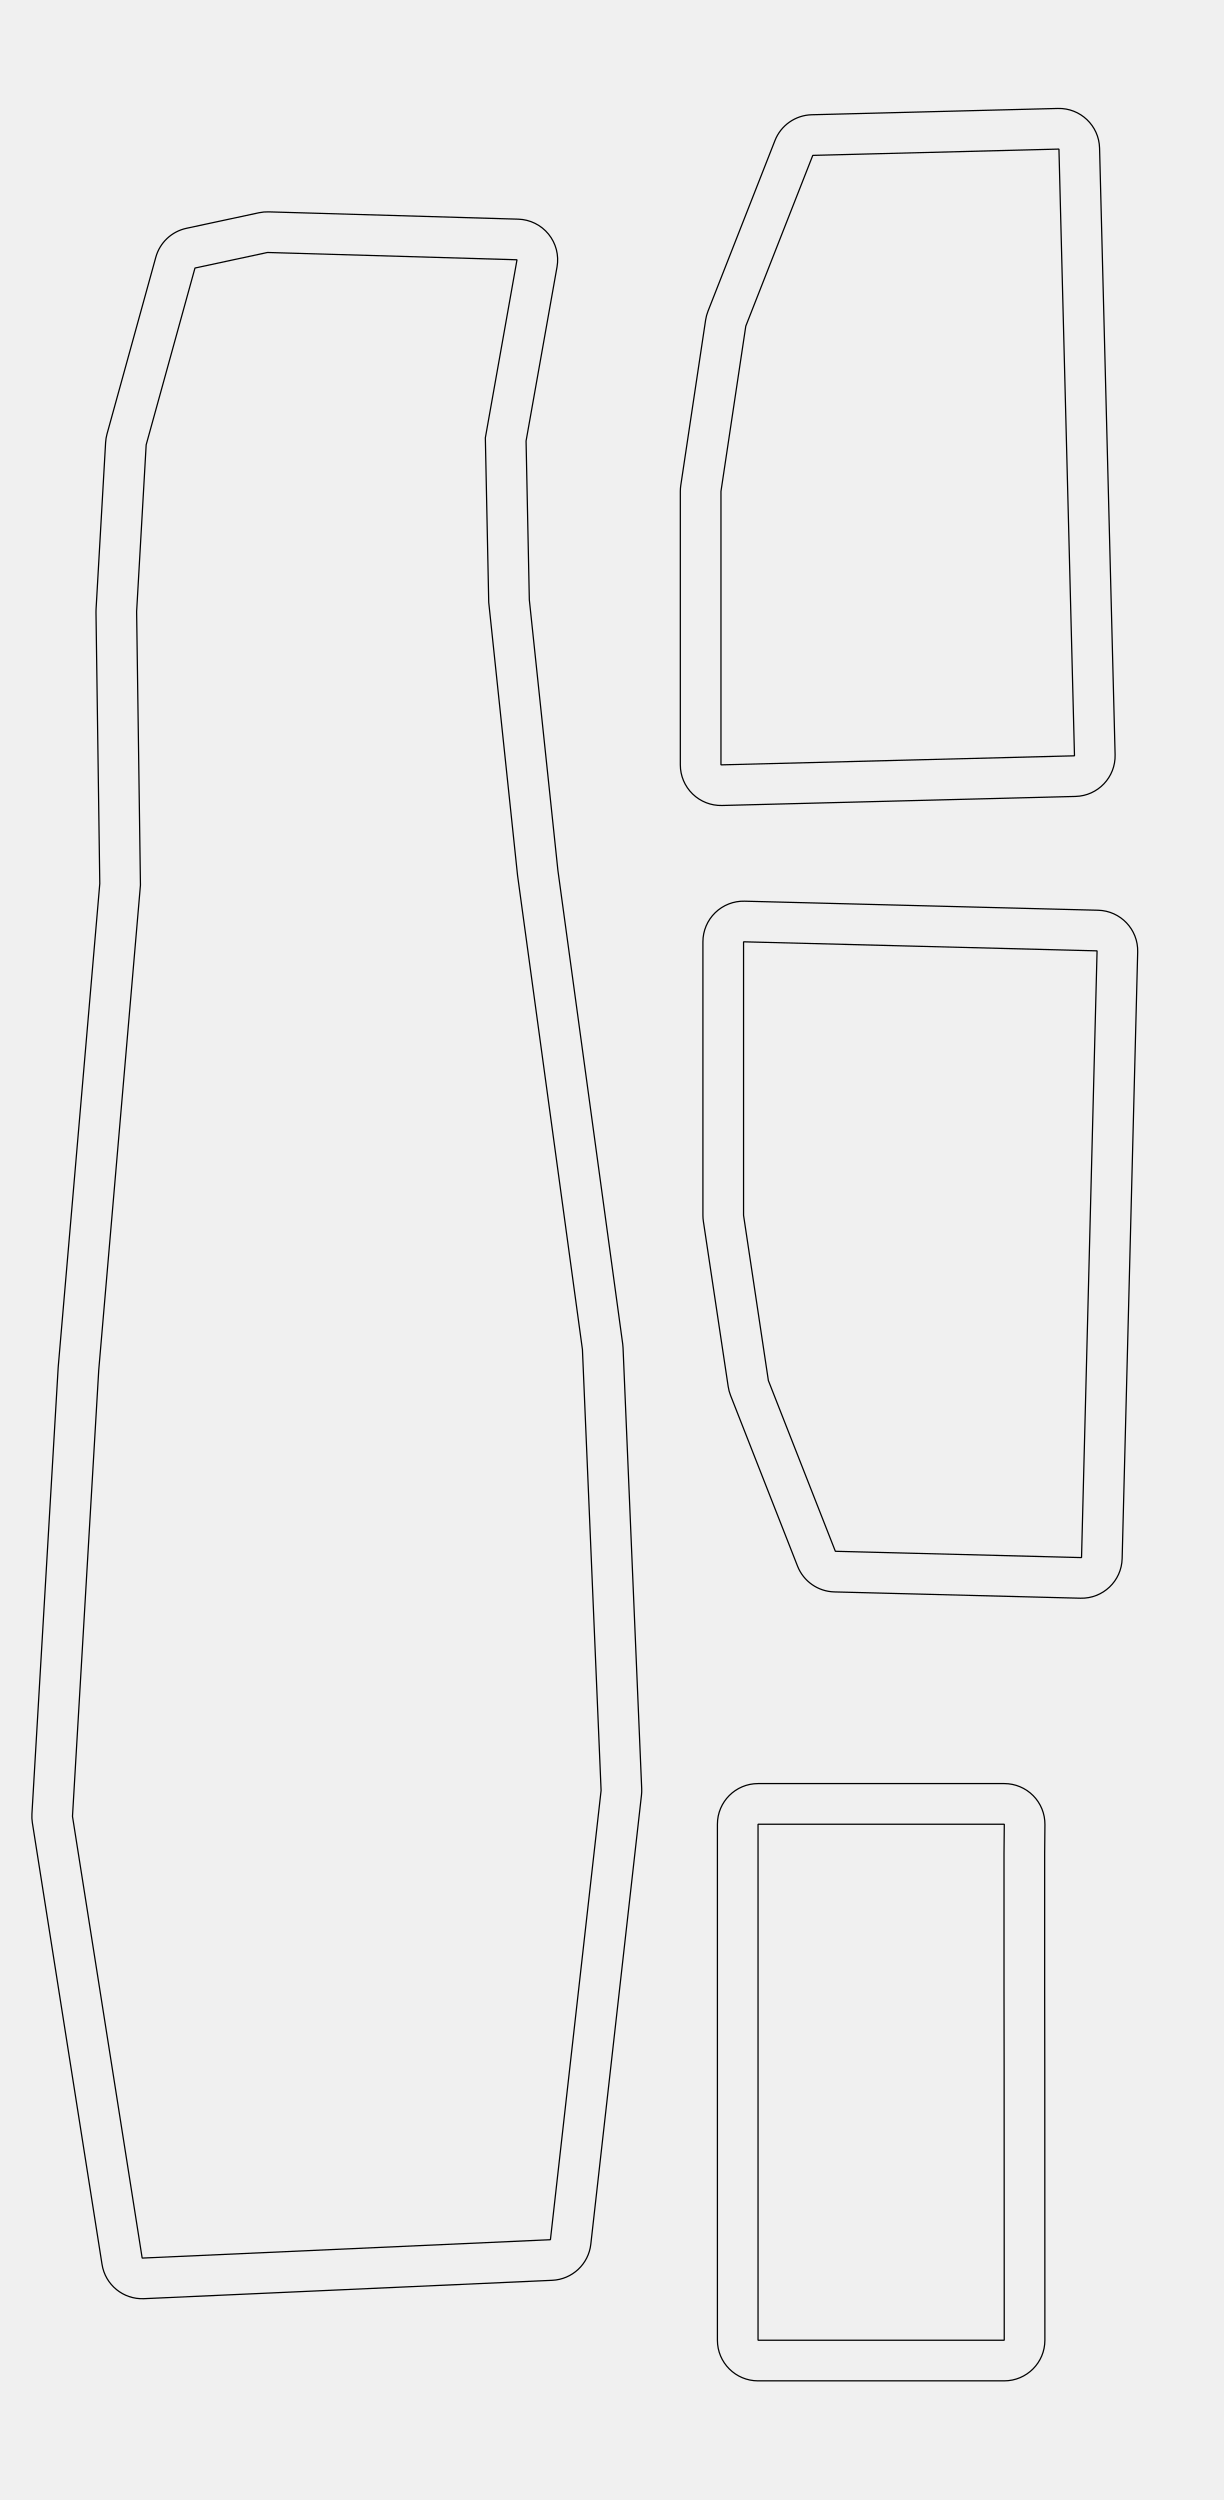
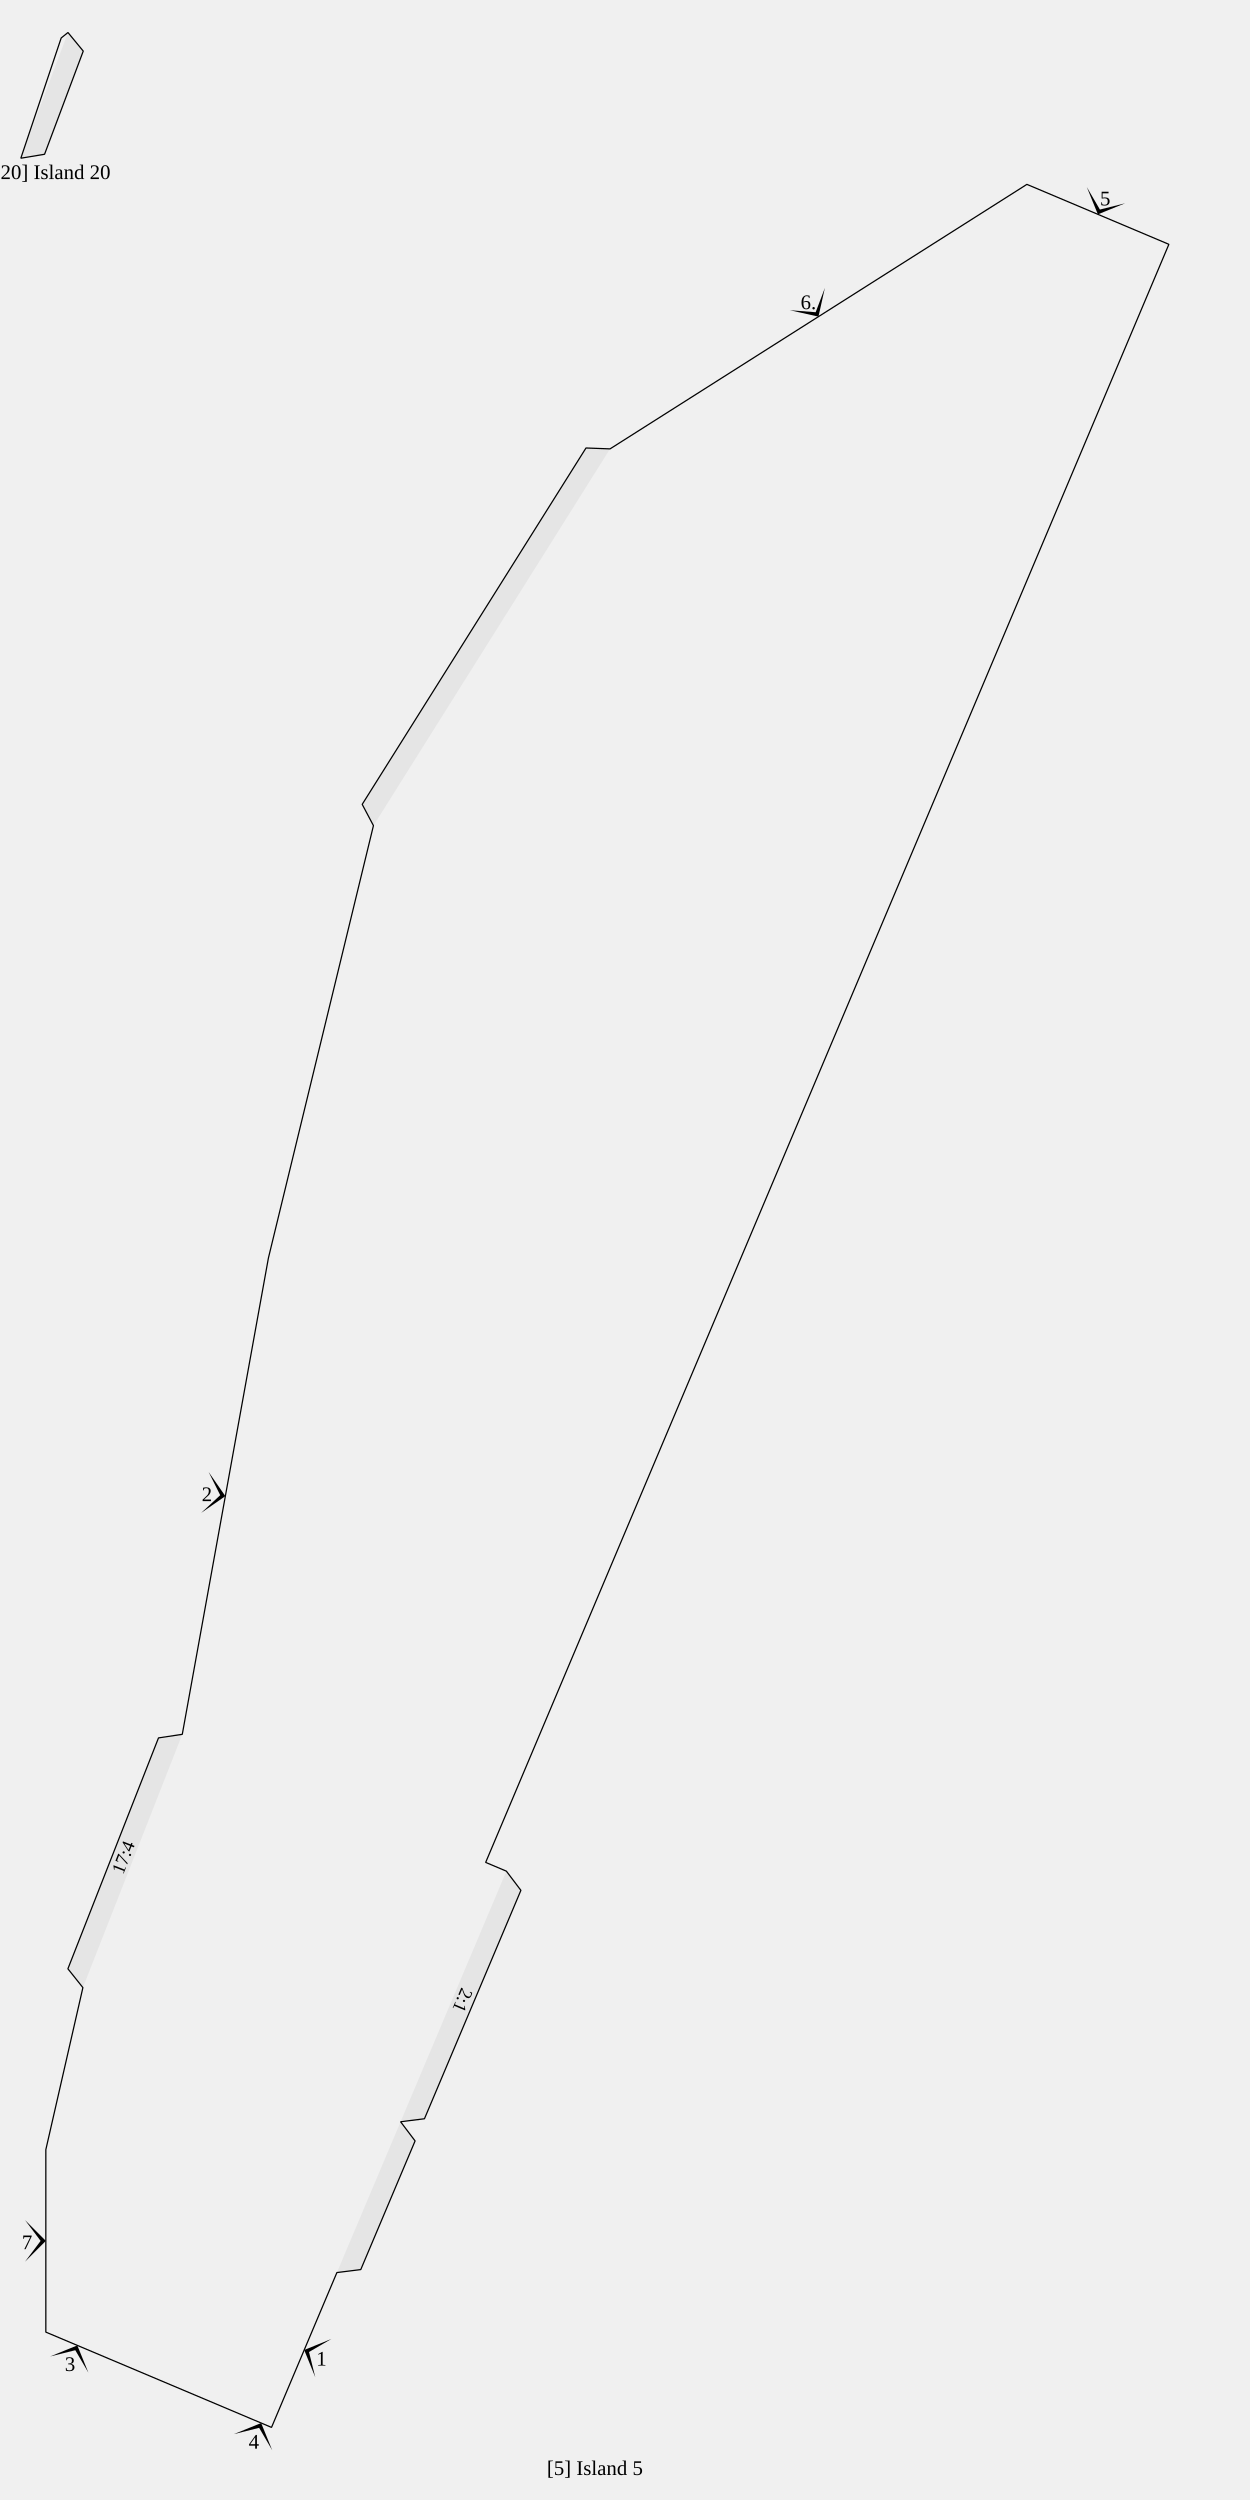
- <svg xmlns="http://www.w3.org/2000/svg" xmlns:xlink="http://www.w3.org/1999/xlink" version="1.1" width="11.5in" height="23.5in" viewBox="0 0 292.1 596.9" id="svg4958">
-   <defs id="defs4962" />
-   <style type="text/css" id="style4938">
+ <svg xmlns="http://www.w3.org/2000/svg" version="1.1" width="300.00mm" height="600.00mm" viewBox="0 0 300.00 600.00">
+   <style type="text/css">
    path {
        fill: none;
        stroke-linecap: butt;
        stroke-linejoin: bevel;
        stroke-dasharray: none;
    }
    path.outer {
        stroke: #000000;
        stroke-dasharray: none;
        stroke-dashoffset: 0;
        stroke-width: 0.3;
        stroke-opacity: 1.0;
    }
    path.convex {
        stroke: #000000;
        stroke-dasharray: 0.50,1.00;
        stroke-dashoffset:0;
        stroke-width:0.2;
        stroke-opacity: 1.0
    }
    path.concave {
        stroke: #000000;
        stroke-dasharray: 1.00,0.50,0.20,0.50;
        stroke-dashoffset: 0;
        stroke-width: 0.2;
        stroke-opacity: 1.0
    }
    path.freestyle {
        stroke: #000000;
        stroke-dasharray: none;
        stroke-dashoffset: 0;
        stroke-width: 0.2;
        stroke-opacity: 1.0
    }
    path.outer_background {
        stroke: #ffffff;
        stroke-opacity: 1.0;
        stroke-width: 0.5
    }
    path.inner_background {
        stroke: #ffffff;
        stroke-opacity: 1.0;
        stroke-width: 0.2
    }
    path.sticker {
        fill: #e5e5e5;
        stroke: none;
        fill-opacity: 1.0;
    }
    path.arrow {
        fill: #000000;
    }
    text {
        font-style: normal;
        fill: #000000;
        fill-opacity: 1.0;
        stroke: none;
    }
    text, tspan {
        text-anchor:middle;
    }
    </style>
-   <g id="g4942" transform="translate(-35.05572,353.7492)" />
-   <g id="g4950" transform="translate(45.89004,166.8907)" />
-   <g id="g4954" transform="rotate(-2.575748,-1216.947,187.5815)" />
-   <g id="g5064" transform="translate(167.1375,-36.67839)">
-     <path xlink:href="#path5062" style="fill:none;stroke:#000000;stroke-width:0.3;stroke-linecap:butt;stroke-linejoin:bevel;stroke-dasharray:none;stroke-dashoffset:0;stroke-opacity:1" id="path5337" d="m 85.449,62.574 c -4.774,0.121 -1.271,0.032 -5.396,0.137 l -36.982,0.947 -16.398,0.42 a 9.703,9.703 0 0 0 -8.783,6.156 L 1.895,110.996 a 9.703,9.703 0 0 0 -0.562,2.102 L -4.594,152.555 a 9.703,9.703 0 0 0 -0.109,1.441 v 65.301 a 9.703,9.703 0 0 0 9.951,9.699 l 42.029,-1.076 36.98,-0.947 5.395,-0.137 a 9.703,9.703 0 0 0 9.453,-9.947 l -1.672,-65.26 -1.006,-39.279 -1.033,-40.324 A 9.703,9.703 0 0 0 85.449,62.574 Z M -102.994,87.264 a 9.703,9.703 0 0 0 -2.318,0.211 l -17.309,3.713 a 9.703,9.703 0 0 0 -7.316,6.904 l -11.652,42.209 a 9.703,9.703 0 0 0 -0.334,2.027 l -2.281,39.832 a 9.703,9.703 0 0 0 -0.016,0.691 l 0.906,64.809 -9.914,115.279 a 9.703,9.703 0 0 0 -0.019,0.262 l -6.268,106.586 a 9.703,9.703 0 0 0 0.102,2.082 l 16.637,105.461 a 9.703,9.703 0 0 0 10.02,8.18 l 97.473,-4.385 a 9.703,9.703 0 0 0 9.205,-8.604 l 12.1,-107.26 a 9.703,9.703 0 0 0 0.053,-1.498 l -4.455,-105.291 a 9.703,9.703 0 0 0 -0.08,-0.904 l -15.471,-113.057 -6.824,-64.623 -0.779,-37.914 7.393,-41.572 A 9.703,9.703 0 0 0 -43.414,89.006 Z M 10.641,251.846 a 9.703,9.703 0 0 0 -9.951,9.699 v 65.301 a 9.703,9.703 0 0 0 0.109,1.441 l 5.928,39.457 a 9.703,9.703 0 0 0 0.562,2.102 l 15.994,40.762 a 9.703,9.703 0 0 0 8.783,6.156 l 16.398,0.42 36.98,0.947 a 9.703,9.703 0 0 0 0.002,0 l 5.395,0.137 a 9.703,9.703 0 0 0 9.945,-9.451 l 1.033,-40.324 1.006,-39.279 1.672,-65.26 a 9.703,9.703 0 0 0 -9.453,-9.947 l -5.395,-0.137 -36.98,-0.947 z m 3.213,210.682 a 9.703,9.703 0 0 0 -9.703,9.703 v 6.988 32.531 18.422 65.256 a 9.703,9.703 0 0 0 9.703,9.703 h 5.895 40.408 12.479 a 9.703,9.703 0 0 0 9.703,-9.707 l -0.027,-65.256 a 9.703,9.703 0 0 0 0,-0.01 l -0.027,-18.416 v -32.477 l 0.064,-6.943 a 9.703,9.703 0 0 0 -9.701,-9.795 H 56.242 19.25 Z" />
-     <path id="path5062" style="fill:none;stroke:#000000;stroke-width:0.3;stroke-linecap:butt;stroke-linejoin:bevel;stroke-dasharray:none;stroke-dashoffset:0;stroke-opacity:1" d="m 10.927,114.54 15.994,-40.762 16.399,-0.42 36.981,-0.947 5.395,-0.138 1.033,40.326 1.006,39.279 1.671,65.259 -5.395,0.138 -36.981,0.947 L 5,219.298 l 6e-6,-65.302 z m -34.547,349.634 -12.1,107.259 -97.473,4.385 -16.637,-105.462 6.269,-106.585 9.956,-115.762 -0.913,-65.294 2.28,-39.834 11.653,-42.208 17.308,-3.713 59.579,1.743 -7.559,42.513 0.808,39.283 6.881,65.181 15.491,113.203 z m 39.94,-97.872 -5.926,-39.456 v -65.302 l 42.029,1.076 36.981,0.947 5.395,0.138 -1.671,65.259 -1.006,39.279 -1.033,40.326 -5.396,-0.138 -36.981,-0.947 -16.399,-0.42 z m 56.327,105.928 -0.067,6.988 v 32.531 l 0.027,18.421 0.027,65.257 -12.478,-3e-5 -40.408,3e-5 h -5.896 l -2e-5,-65.257 v -18.421 -32.531 -6.988 h 5.397 36.993 z" />
+   <g>
+     <g>
+       <text transform="translate(142.7652 594)" style="font-size:5.00">
+         <tspan>[5] Island 5</tspan>
+       </text>
+       <path class="sticker" d=" M 121.531 449.079 L 125.015 453.683 L 101.868 508.504 L 96.139 509.218 Z M 96.139 509.218 L 99.622 513.823 L 86.584 544.701 L 80.855 545.415 Z M 89.626 198.149 L 86.927 193.045 L 140.639 107.516 L 146.409 107.731 Z M 19.895 477.026 L 16.295 472.512 L 38.039 417.097 L 43.748 416.236 Z " />
+       <path class="outer" d=" M 11 515.92 L 19.895 477.026 L 16.295 472.512 L 38.039 417.097 L 43.748 416.236 L 64.423 301.902 L 89.626 198.149 L 86.927 193.045 L 140.639 107.516 L 146.409 107.731 L 246.451 44.249 L 280.53 58.638 L 242.645 148.365 L 201.652 245.45 L 160.659 342.536 L 116.559 446.98 L 121.531 449.079 L 125.015 453.683 L 101.868 508.504 L 96.139 509.218 L 99.622 513.823 L 86.584 544.701 L 80.855 545.415 L 65.164 582.577 L 60.192 580.478 L 26.112 566.088 L 11 559.708 Z " />
+       <text transform="matrix(-0.388982 0.921245 -0.921245 -0.388982 109.6641 479.4988)" style="font-size:4.50">
+         <tspan>2:1</tspan>
+       </text>
+       <g>
+         <path transform="matrix(1.944908 -4.606228 4.606228 1.944908 73.00929 563.9964)" class="arrow" d="M 0 0 L 1 1 L 0 0.25 L -1 1 Z" />
+         <text transform="translate(77.15489 567.7468)" style="font-size:5.00">
+           <tspan>1</tspan>
+         </text>
+       </g>
+       <g>
+         <path transform="matrix(-0.889725 4.920202 -4.920202 -0.889725 54.08551 359.0689)" class="arrow" d="M 0 0 L 1 1 L 0 0.25 L -1 1 Z" />
+         <text transform="translate(49.65733 360.2681)" style="font-size:5.00">
+           <tspan>2</tspan>
+         </text>
+       </g>
+       <g>
+         <path transform="matrix(4.606219 1.94493 -1.94493 4.606219 18.55606 562.898)" class="arrow" d="M 0 0 L 1 1 L 0 0.25 L -1 1 Z" />
+         <text transform="translate(16.80563 569.0436)" style="font-size:5.00">
+           <tspan>3</tspan>
+         </text>
+       </g>
+       <g>
+         <path transform="matrix(4.606227 1.944909 -1.944909 4.606227 62.67767 581.5277)" class="arrow" d="M 0 0 L 1 1 L 0 0.25 L -1 1 Z" />
+         <text transform="translate(60.92725 587.6733)" style="font-size:5.00">
+           <tspan>4</tspan>
+         </text>
+       </g>
+       <g>
+         <path transform="matrix(-4.606226 -1.944912 1.944912 -4.606226 263.4907 51.44369)" class="arrow" d="M 0 0 L 1 1 L 0 0.25 L -1 1 Z" />
+         <text transform="translate(265.2411 49.29804)" style="font-size:5.00">
+           <tspan>5</tspan>
+         </text>
+       </g>
+       <g>
+         <path transform="matrix(-4.221768 2.678931 -2.678931 -4.221768 196.4299 75.9899)" class="arrow" d="M 0 0 L 1 1 L 0 0.25 L -1 1 Z" />
+         <text transform="translate(194.0188 74.19025)" style="font-size:5.00">
+           <tspan>6.</tspan>
+         </text>
+       </g>
+       <g>
+         <path transform="matrix(-0.000011 5 -5 -0.000011 11.00001 537.8139)" class="arrow" d="M 0 0 L 1 1 L 0 0.25 L -1 1 Z" />
+         <text transform="translate(6.500012 539.8139)" style="font-size:5.00">
+           <tspan>7</tspan>
+         </text>
+       </g>
+       <text transform="matrix(0.365269 -0.930902 0.930902 0.365269 30.98372 446.3022)" style="font-size:4.50">
+         <tspan>17:4</tspan>
+       </text>
+     </g>
+     <g>
+       <text transform="translate(12.49011 42.9713)" style="font-size:5.00">
+         <tspan>[20] Island 20</tspan>
+       </text>
+       <path class="sticker" d=" M 16.312 7.804 L 19.98 12.263 L 10.695 37.024 L 5 37.971 Z " />
+       <path class="outer" d=" M 19.98 12.263 L 10.695 37.024 L 5 37.971 L 14.685 9.115 L 16.312 7.804 Z " />
+     </g>
  </g>
</svg>
